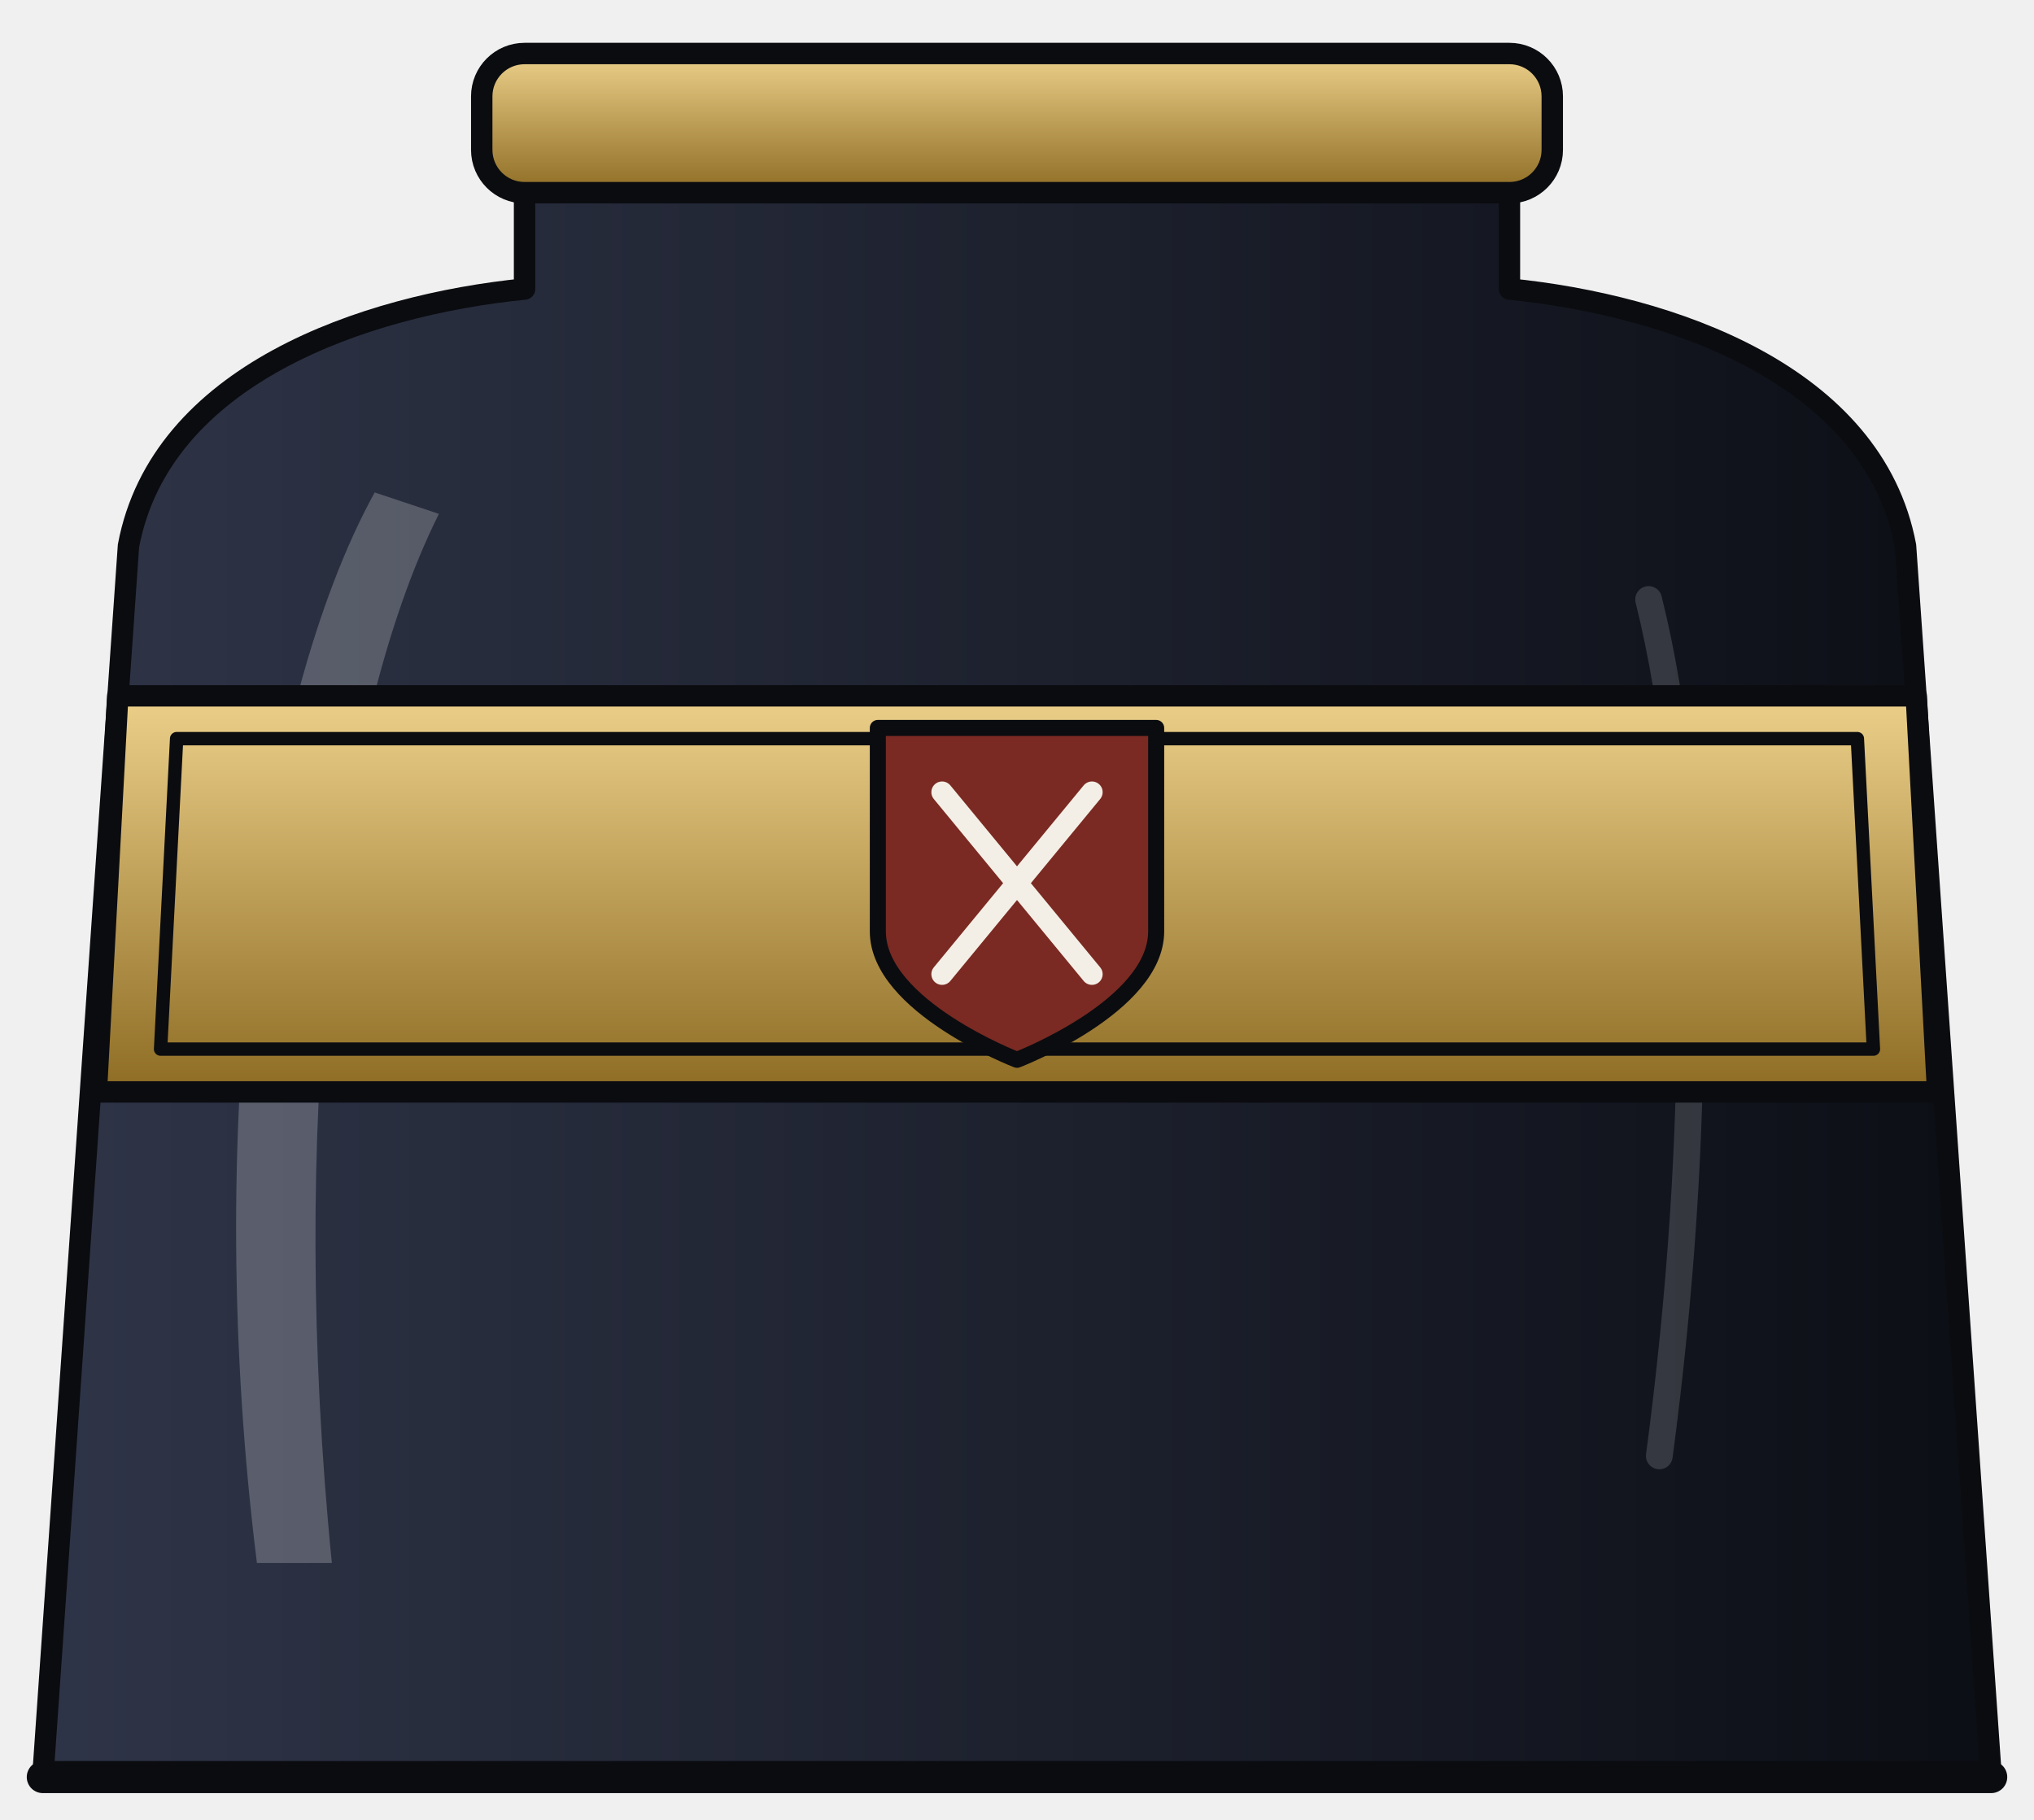
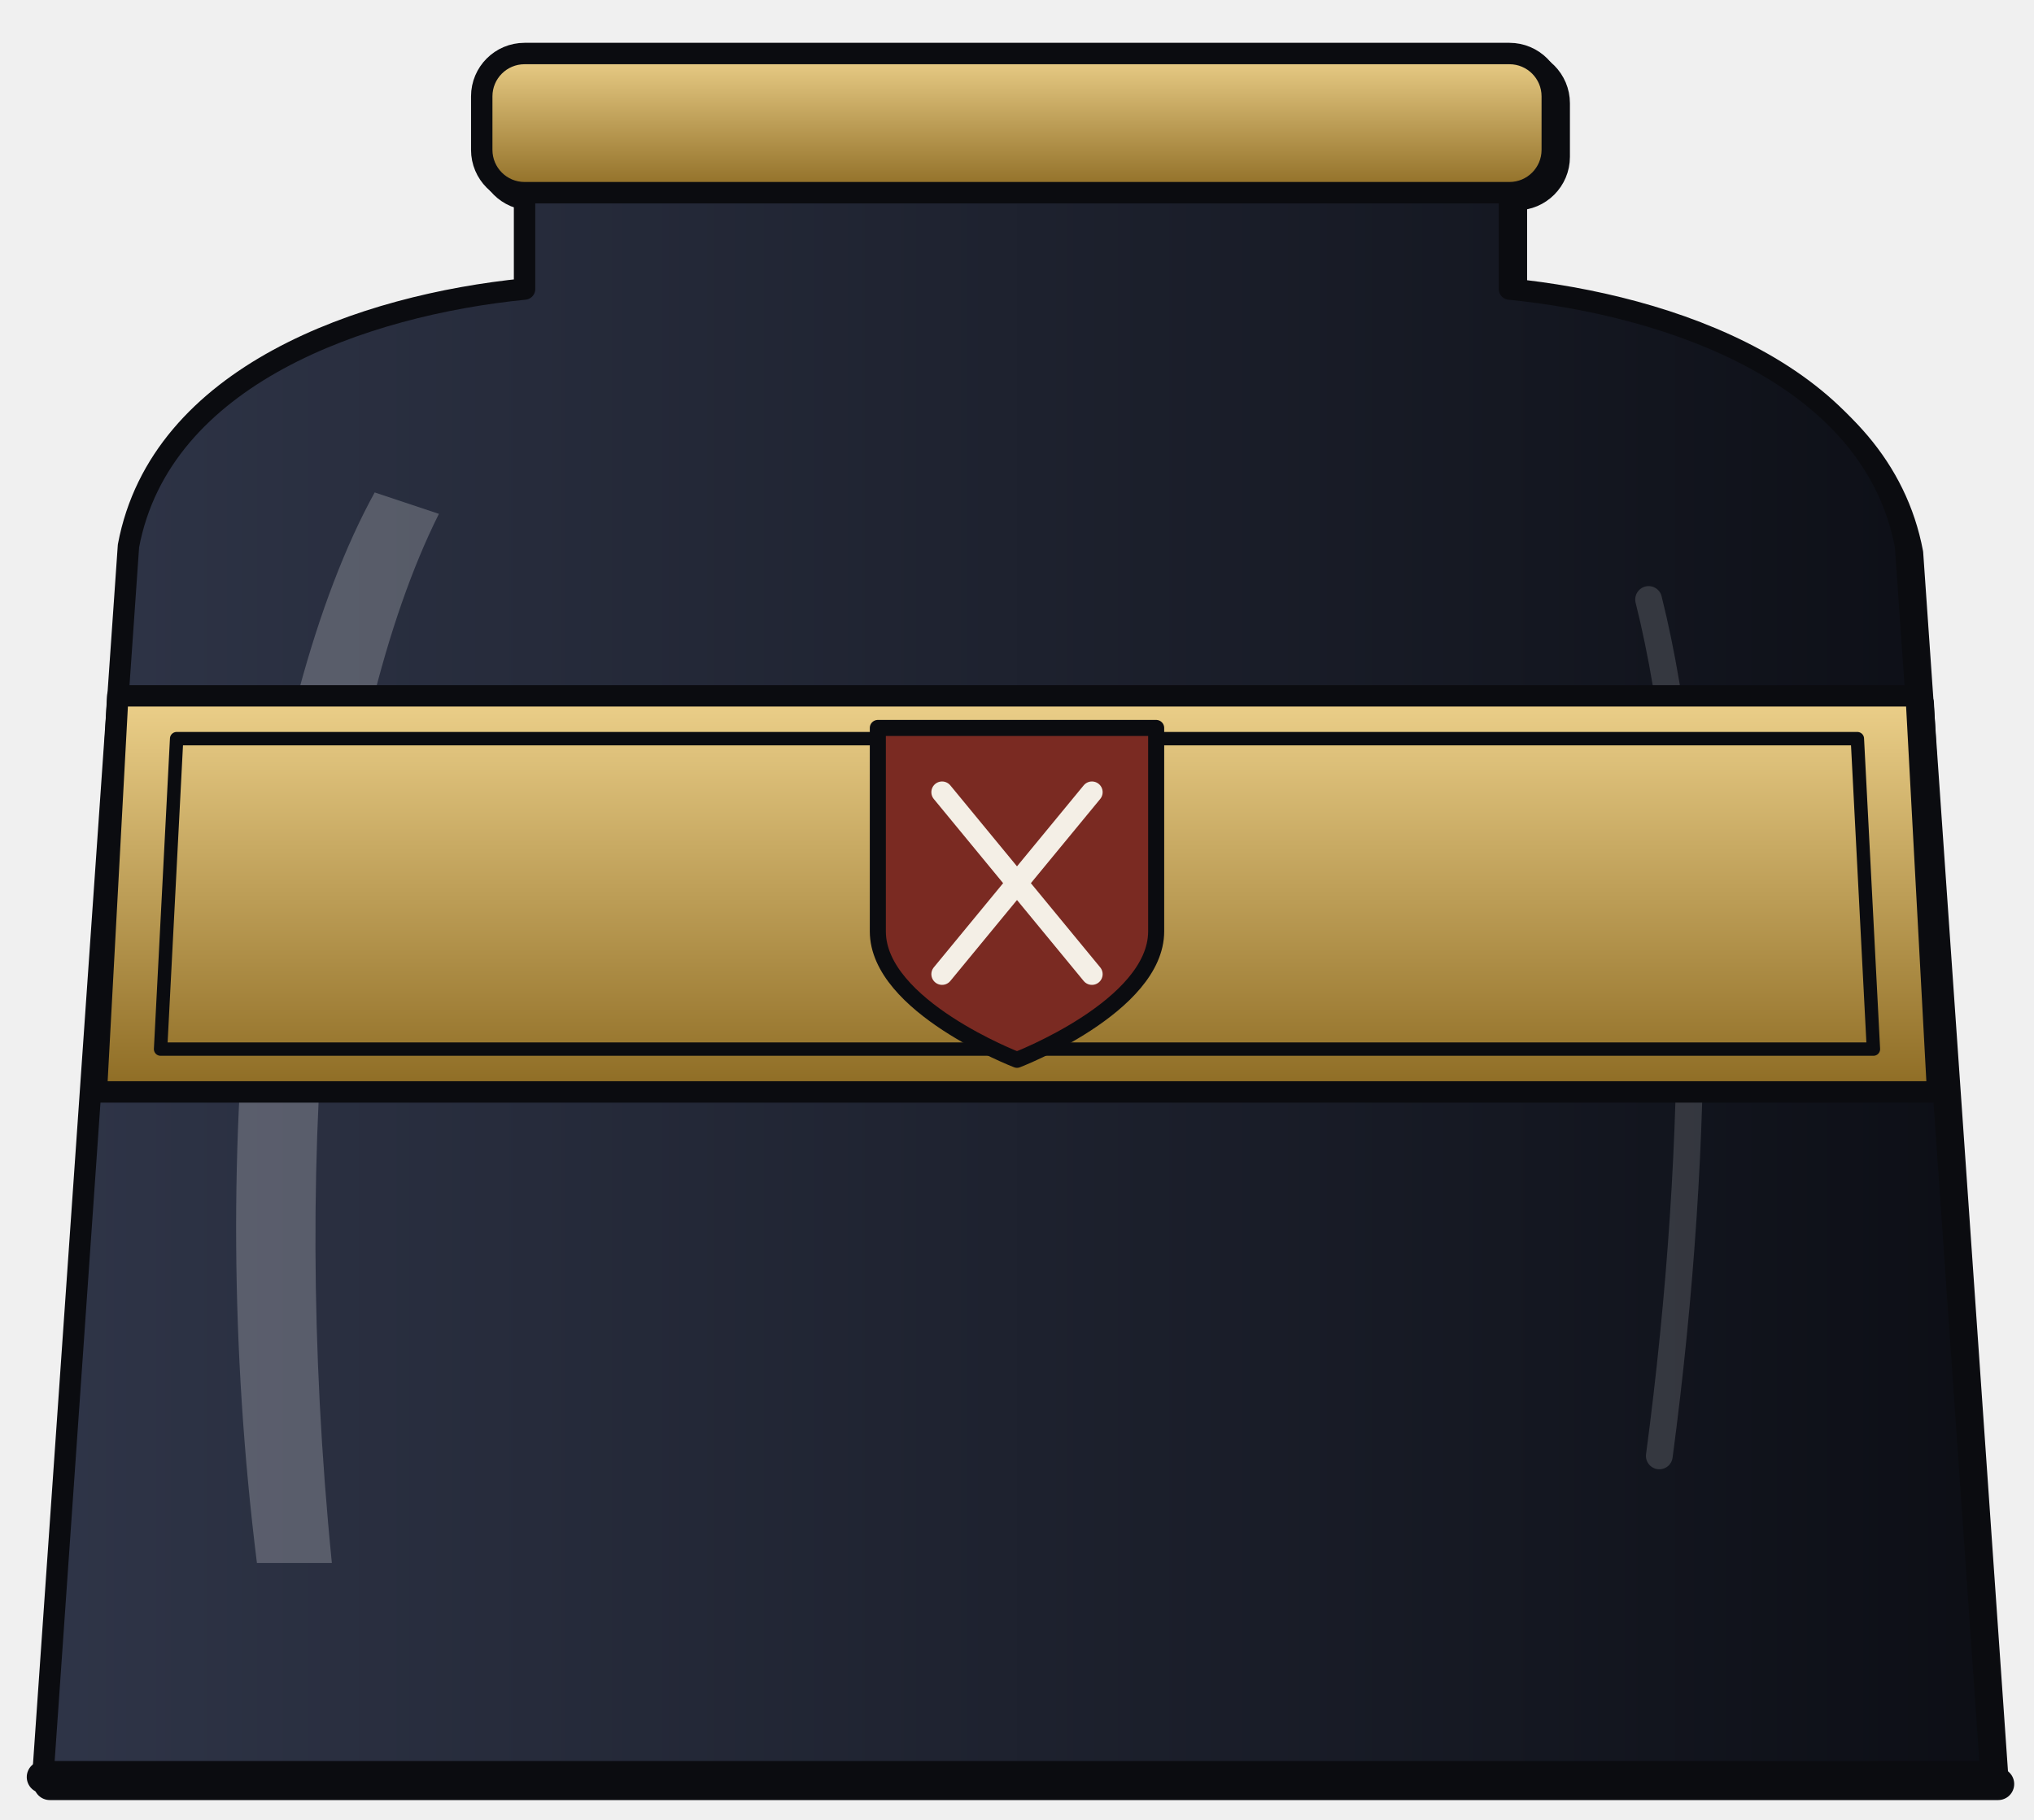
<svg xmlns="http://www.w3.org/2000/svg" width="760" height="680" viewBox="0 0 760 680">
  <defs>
    <linearGradient id="glass" x1="0" y1="0" x2="1" y2="0">
      <stop offset="0" stop-color="#2f3548" />
      <stop offset="1" stop-color="#0c0e15" />
    </linearGradient>
    <linearGradient id="gold" x1="0" y1="0" x2="0" y2="1">
      <stop offset="0" stop-color="#ecd08a" />
      <stop offset="1" stop-color="#8e6c24" />
    </linearGradient>
    <radialGradient id="rskin" cx="0.4" cy="0.35" r="0.75">
      <stop offset="0" stop-color="#fff4e0" />
      <stop offset="1" stop-color="#dcc49a" />
    </radialGradient>
    <linearGradient id="nibg" x1="0" y1="0" x2="1" y2="0">
      <stop offset="0" stop-color="#f0d58e" />
      <stop offset="1" stop-color="#8c6a22" />
    </linearGradient>
  </defs>
+   <g transform="translate(2.6,2.6)">
+     <g transform="translate(380,664) scale(2)" stroke="#0b0c10" stroke-width="4" stroke-linejoin="round" stroke-linecap="round">
+       <path d="M-182 0 L-166 -230 C-160 -262 -122 -275 -92 -278 L-92 -300 L92 -300 L92 -278 C122 -275 160 -262 166 -230 L182 0 Z" fill="#0b0c10" />
+       <path d="M-172 -128 L172 -128 L168 -202 L-168 -202 Z" fill="#0b0c10" />
+       <path d="M-160 -136 L160 -136 L157 -194 L-157 -194 Z" fill="none" stroke-width="2.5" />
+       <path d="M-26 -196 L26 -196 L26 -158 C26 -144 0 -134 0 -134 C0 -134 -26 -144 -26 -158 Z" fill="#0b0c10" stroke-width="3" />
+       <path d="M-14 -150 L14 -184 M14 -150 L-14 -184" stroke="#0b0c10" stroke-width="4" />
+       <rect x="-100" y="-322" width="200" height="26" rx="8" fill="#0b0c10" />
+       <path d="M-182 0 L182 0" stroke-width="6" />
+     </g>
+   </g>
  <g transform="translate(380,664) scale(2)" stroke="#0b0c10" stroke-width="4" stroke-linejoin="round" stroke-linecap="round">
    <path d="M-182 0 L-166 -230 C-160 -262 -122 -275 -92 -278 L-92 -300 L92 -300 L92 -278 C122 -275 160 -262 166 -230 L182 0 Z" fill="url(#glass)" />
    <path d="M-142 -40 C-152 -120 -142 -200 -120 -240 L-108 -236 C-128 -196 -136 -120 -128 -40 Z" fill="#fff" opacity="0.22" stroke="none" />
    <path d="M120 -60 C128 -120 128 -180 118 -220" fill="none" stroke="#fff" stroke-width="5" opacity="0.15" />
    <path d="M-172 -128 L172 -128 L168 -202 L-168 -202 Z" fill="url(#gold)" />
    <path d="M-160 -136 L160 -136 L157 -194 L-157 -194 Z" fill="none" stroke-width="2.5" />
    <path d="M-26 -196 L26 -196 L26 -158 C26 -144 0 -134 0 -134 C0 -134 -26 -144 -26 -158 Z" fill="#7a2a22" stroke-width="3" />
    <path d="M-14 -150 L14 -184 M14 -150 L-14 -184" stroke="#f4efe6" stroke-width="4" />
    <rect x="-100" y="-322" width="200" height="26" rx="8" fill="url(#gold)" />
    <path d="M-182 0 L182 0" stroke-width="6" />
  </g>
</svg>
